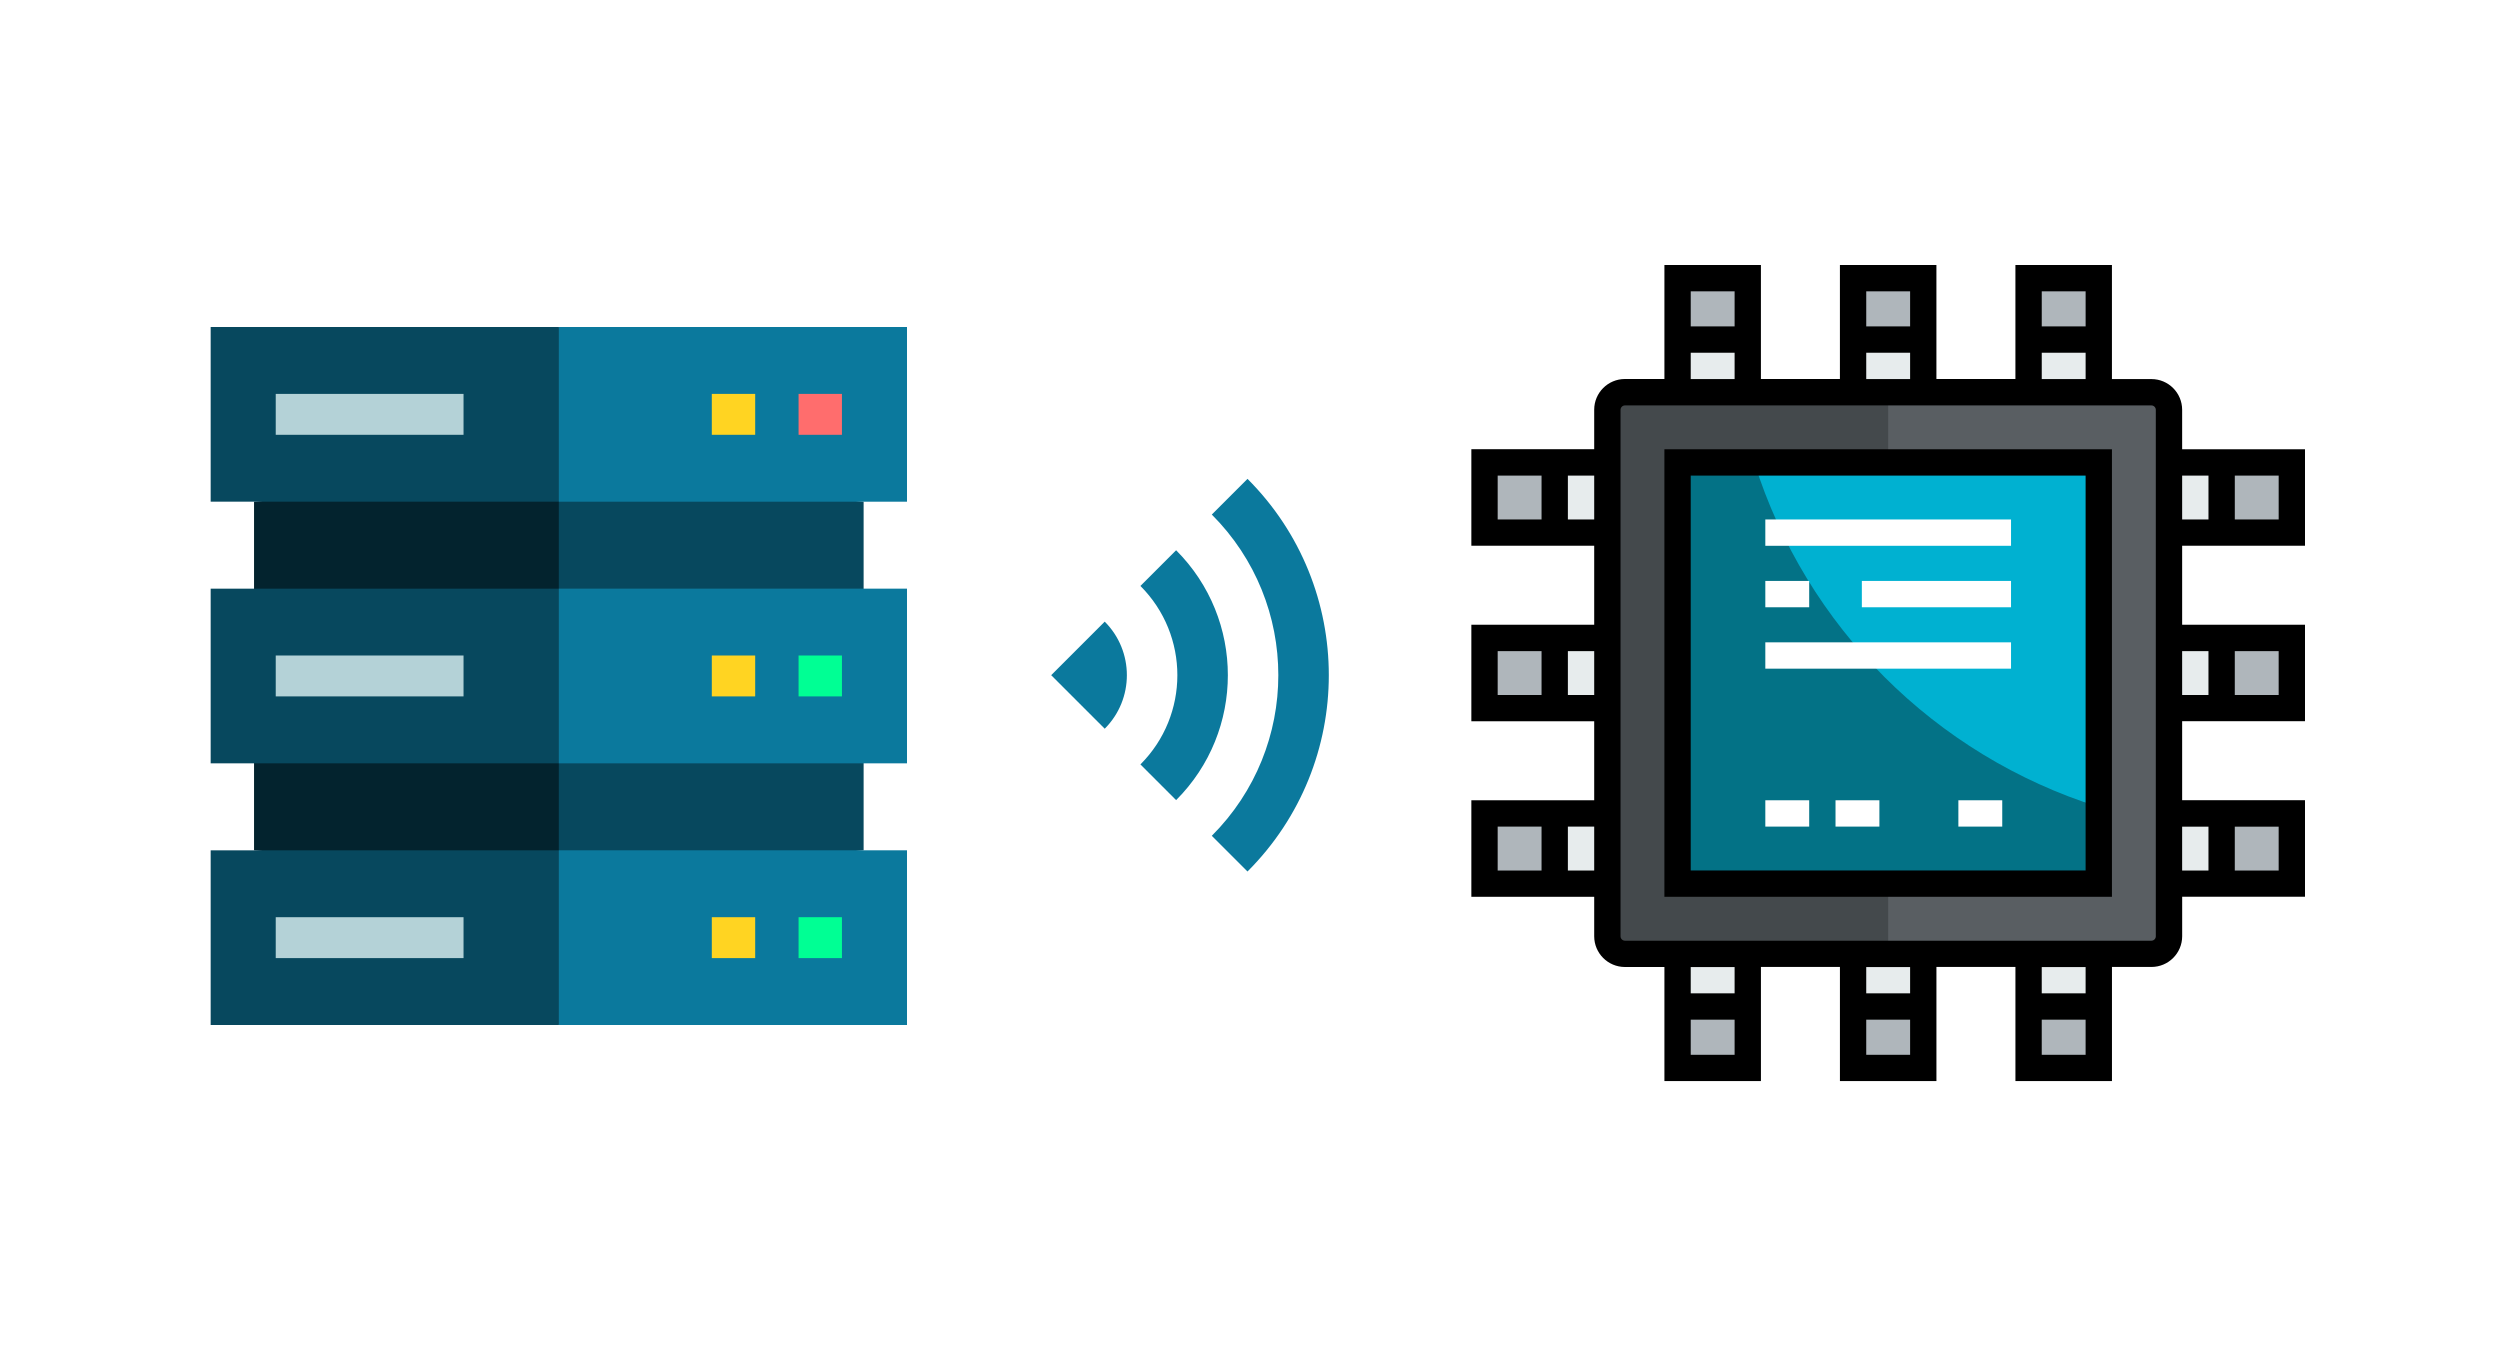
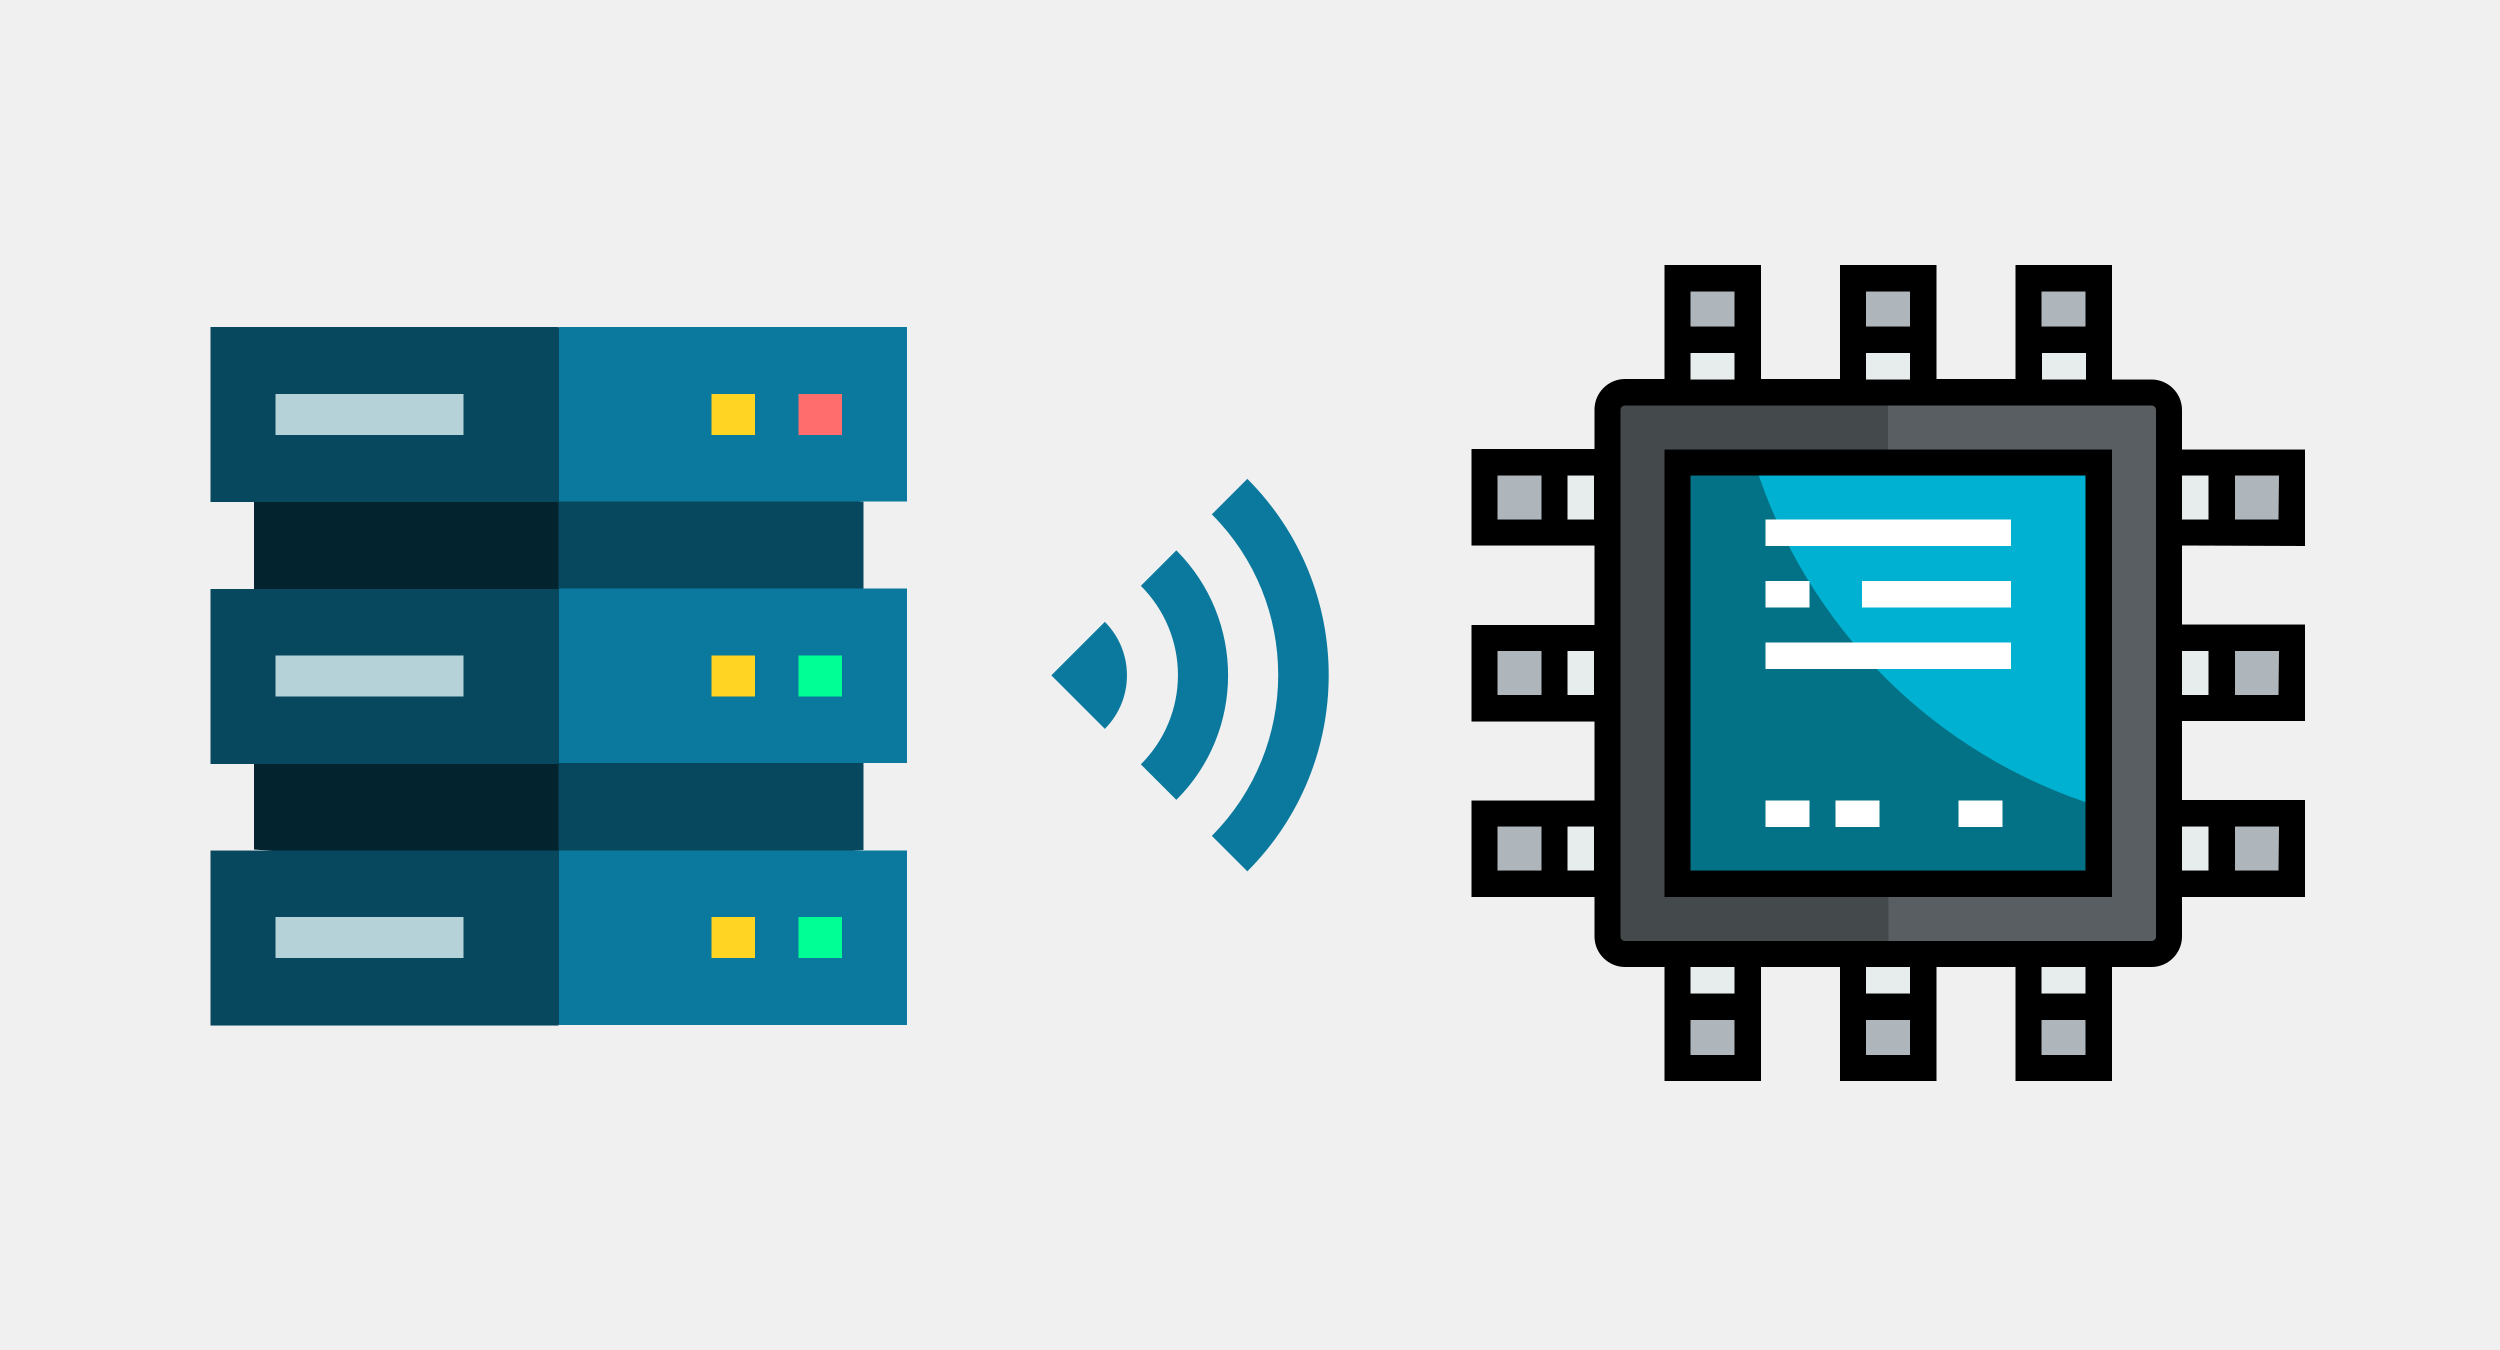
- <svg xmlns="http://www.w3.org/2000/svg" width="500" height="270">
+ <svg xmlns="http://www.w3.org/2000/svg" xmlns:xlink="http://www.w3.org/1999/xlink" viewBox="-5 122 500 270">
  <defs>
-     <clipPath id="A">
-       <path d="M0 0h500v270H0z" />
-     </clipPath>
+     <path id="A" d="M-5 122h500v270H-5z" />
+     <path id="B" d="M163.4 200.8h-8.7v8.2h8.7v-8.2z" />
  </defs>
-   <g clip-path="url(#A)">
-     <path fill="#fff" d="M0 0h500v270H0z" />
-     <g fill="#afb6bb">
-       <path d="M405.717 201.303h14.04v12.285h-14.04zm-35.102 0h14.04v12.285h-14.04zm-35.1 0h14.04v12.285h-14.04zm-38.6-73.703h14.04v14.04h-14.04zm0 35.092h14.04v14.04h-14.04zm147.425 0h14.04v14.04h-14.04zm0-35.092h14.04v14.04h-14.04zm0-35.1h14.04v14.04h-14.04zm-38.6-36.857h14.04v12.285h-14.04zm-35.102 0h14.04v12.285h-14.04zm-35.1 0h14.04v12.285h-14.04zM296.903 92.5h14.04v14.04h-14.04z" />
+   <clipPath id="C">
+     <use xlink:href="#A" />
+   </clipPath>
+   <g clip-path="url(#C)">
+     <path d="M400.7 323.3h14v12.3h-14v-12.3zm-35.1 0h14v12.3h-14v-12.3zm-35.1 0h14v12.3h-14v-12.3zm-38.6-73.7h14v14h-14v-14zm0 35.1h14v14h-14v-14zm147.4 0h14v14h-14v-14zm0-35.1h14v14h-14v-14zm0-35.1h14v14h-14v-14zm-38.6-36.9h14v12.3h-14v-12.3zm-35.1 0h14v12.3h-14v-12.3zm-35.1 0h14v12.3h-14v-12.3zm-38.6 36.9h14v14h-14v-14z" fill="#afb6bb" />
+     <path d="M305.9 214.5h10.5v14h-10.5v-14zm0 35.1h10.5v14h-10.5v-14zm0 35.1h10.5v14h-10.5v-14zm24.6 28.1h14v10.5h-14v-10.5zm35.1 0h14v10.5h-14v-10.5zm35.1 0h14v10.5h-14v-10.5zm28.1-28.1h10.5v14h-10.5v-14zm0-35.1h10.5v14h-10.5v-14zm0-35.1h10.5v14h-10.5v-14zm-28.1-24.6h14v10.5h-14v-10.5zm-35.1 0h14v10.5h-14v-10.5zm-35.1 0h14v10.5h-14v-10.5z" fill="#e7eced" />
+     <path d="M428.8 298.7v10.5c0 1.9-1.6 3.5-3.5 3.5H320c-1.9 0-3.5-1.6-3.5-3.5V204c0-1.9 1.6-3.5 3.5-3.5h105.3c1.9 0 3.5 1.6 3.5 3.5v94.7zm-14 0v-84.2h-84.2v84.2h84.2z" fill="#595e62" />
+     <path d="M330.5 214.5h84.2v84.2h-84.2v-84.2z" fill="#00b1d1" />
+     <path d="M345.9 214.5h-15.3v84.2h84.2v-15.4c-32.9-10.2-58.6-36-68.9-68.8h0z" fill="#037286" />
+     <path d="M330.5 298.7v-84.2h42.1v-14.1H320c-1.9 0-3.5 1.6-3.5 3.5v105.3c0 1.9 1.6 3.5 3.5 3.5h52.7v-14h-42.2z" fill="#44494c" />
+     <path d="M348.1 225.9h49.1v5.3h-49.1v-5.3zm0 24.6h49.1v5.3h-49.1v-5.3zm0-12.3h8.8v5.3h-8.8v-5.3zm0 43.9h8.8v5.3h-8.8v-5.3zm14 0h8.8v5.3h-8.8v-5.3zm24.6 0h8.8v5.3h-8.8v-5.3zm-19.3-43.9h29.8v5.3h-29.8v-5.3z" fill="#fff" />
+     <path d="M327.9 301.4h89.5v-89.5h-89.5v89.5zm5.2-84.3h79v79h-79v-79zM456 231.2v-19.3h-24.6V204c0-3.4-2.8-6.1-6.1-6.1h-7.9V175h-19.3v22.8h-15.8V175H363v22.8h-15.8V175h-19.3v22.8H320c-3.4 0-6.1 2.8-6.1 6.1v7.9h-24.6v19.3h24.6V247h-24.6v19.3h24.6v15.8h-24.6v19.3h24.6v7.9c0 3.4 2.8 6.1 6.1 6.1h7.9v22.8h19.3v-22.8H363v22.8h19.3v-22.8h15.8v22.8h19.3v-22.8h7.9c3.4 0 6.1-2.8 6.1-6.1v-7.9H456V282h-24.6v-15.8H456v-19.3h-24.6v-15.8l24.6.1zm-24.6-14.1h5.3v8.8h-5.3v-8.8zm19.3 8.8H442v-8.8h8.8l-.1 8.8zm-47.3-33.3h8.8v5.3h-8.8v-5.3zm8.7-12.3v7h-8.8v-7h8.8zm-43.9 12.3h8.8v5.3h-8.8v-5.3zm8.8-12.3v7h-8.8v-7h8.8zm-43.9 12.3h8.8v5.3h-8.8v-5.3zm8.8-12.3v7h-8.8v-7h8.8zm-28.1 45.6h-5.3v-8.8h5.3v8.8zm-19.3-8.8h8.8v8.8h-8.8v-8.8zm19.3 43.9h-5.3v-8.8h5.3v8.8zm-19.3-8.8h8.8v8.8h-8.8v-8.8zm19.3 43.9h-5.3v-8.8h5.3v8.8zm-19.3-8.8h8.8v8.8h-8.8v-8.8zm47.4 33.4h-8.8v-5.3h8.8v5.3zm-8.8 12.3v-7h8.8v7h-8.8zm43.9-12.3h-8.8v-5.3h8.8v5.3zm-8.8 12.3v-7h8.8v7h-8.8zm43.9-12.3h-8.8v-5.3h8.8v5.3zm-8.8 12.3v-7h8.8v7h-8.8zm28.1-45.7h5.3v8.8h-5.3v-8.8zm19.3 8.8H442v-8.8h8.8l-.1 8.8zm-19.3-43.9h5.3v8.8h-5.3v-8.8zm19.3 8.8H442v-8.8h8.8l-.1 8.8zm-24.5 48.3c0 .5-.4.9-.9.9H320c-.5 0-.9-.4-.9-.9V204c0-.5.4-.9.9-.9h105.3c.5 0 .9.4.9.9v105.3z" />
+     <path d="M45.8,222.3l66.4-5.5v80.6l-66.4-5.5V222.3z" fill="#03232e" />
+     <g fill="#07485e">
+       <path d="M167.7 222.3V292l-61 5.5v-80.6l61 5.4z" />
+       <path d="M37.1 187.4h69.6l5.4 17.5-5.4 17.5H37.1v-35zm0 87.3v-34.9h69.6l5.4 17.5-5.4 17.5H37.1zm0 52.3v-34.9h69.6l5.4 17.5-5.4 17.5H37.1z" />
    </g>
-     <g fill="#e7eced">
-       <path d="M310.943 92.5h10.53v14.04h-10.53zm0 35.1h10.53v14.04h-10.53zm0 35.1h10.53v14.04h-10.53zm24.57 28.082h14.04v10.53h-14.04zm35.1 0h14.04v10.53h-14.04zm35.1 0h14.04v10.53h-14.04zm28.08-28.082h10.53v14.04h-10.53zm0-35.1h10.53v14.04h-10.53zm0-35.1h10.53v14.04h-10.53zm-28.08-24.572h14.04v10.53h-14.04zm-35.1 0h14.04v10.53h-14.04zm-35.1 0h14.04v10.53h-14.04z" />
-     </g>
-     <path d="M433.797 176.732v10.53a3.52 3.52 0 0 1-3.51 3.51H324.983a3.52 3.52 0 0 1-3.51-3.51V81.96a3.52 3.52 0 0 1 3.51-3.51h105.3a3.52 3.52 0 0 1 3.51 3.51v94.773zm-14.04 0V92.5h-84.242v84.242h84.242z" fill="#595e62" />
-     <path d="M335.514 92.5h84.243v84.243h-84.243z" fill="#00b1d1" />
-     <path d="M350.86 92.5h-15.347v84.247h84.247v-15.352c-32.838-10.338-58.56-36.058-68.9-68.895z" fill="#037286" />
-     <path d="M335.514 176.732V92.5h42.122V78.45h-52.653a3.52 3.52 0 0 0-3.51 3.51v105.3a3.52 3.52 0 0 0 3.51 3.51h52.653v-14.036h-42.122z" fill="#44494c" />
-     <g fill="#fff">
-       <path d="M353.064 103.897h49.142v5.265h-49.142zm0 24.57h49.142v5.265h-49.142zm0-12.285h8.775v5.265h-8.775zm0 43.877h8.775v5.265h-8.775zm14.04 0h8.775v5.265h-8.775zm24.57 0h8.775v5.265h-8.775zm-19.305-43.877h29.836v5.265H372.37z" />
-     </g>
-     <path d="M332.88 179.364h89.508V89.856H332.88zm5.265-84.243h78.977v78.977h-78.977zM461 109.162V89.857h-24.57v-7.9a6.15 6.15 0 0 0-6.143-6.143h-7.9V53h-19.304v22.8h-15.8V53h-19.3v22.8h-15.8V53h-19.3v22.8h-7.9a6.15 6.15 0 0 0-6.143 6.143v7.9h-24.57v19.308h24.57v15.8h-24.57v19.3h24.57v15.8h-24.57v19.306h24.57v7.9a6.15 6.15 0 0 0 6.143 6.143h7.9v22.816h19.303v-22.824h15.8v22.816h19.3v-22.816h15.8v22.816h19.306v-22.816h7.9a6.15 6.15 0 0 0 6.143-6.143v-7.9H461v-19.303h-24.57v-15.8H461v-19.3h-24.57v-15.8H461zm-24.57-14.04h5.265v8.775h-5.265zm19.306 8.775h-8.776v-8.775h8.775zM408.35 70.55h8.775v5.26h-8.775zm8.775-12.285v7.02h-8.775v-7.02zM373.247 70.55h8.775v5.26h-8.775v-5.26zm8.775-12.285v7.02h-8.774v-7.02zM338.146 70.55h8.775v5.26h-8.775zm8.775-12.285v7.02h-8.775v-7.02zm-28.08 45.63h-5.265V95.12h5.265v8.775zm-19.306-8.775h8.775v8.775h-8.775zm19.306 43.876h-5.265v-8.775h5.265v8.775zm-19.306-8.775h8.775v8.775h-8.775zm19.305 43.88h-5.265v-8.775h5.265v8.775zm-19.306-8.775h8.775v8.775h-8.775zm47.387 33.346h-8.776v-5.265h8.775zm-8.775 12.285v-7.02h8.775v7.02zm43.876-12.285h-8.775v-5.265h8.775zm-8.775 12.285v-7.02h8.775v7.02zm43.876-12.285h-8.775v-5.265h8.775zm-8.775 12.285v-7.02h8.775v7.02zm28.08-45.63h5.265v8.775h-5.265zm19.306 8.775h-8.776v-8.775h8.775zm-19.306-43.876h5.265V139h-5.265zM455.734 139h-8.776v-8.775h8.775zm-24.57 48.264a.89.89 0 0 1-.878.878H324.984a.89.89 0 0 1-.878-.878V81.96a.89.89 0 0 1 .878-.878h105.3a.89.89 0 0 1 .878.878v105.3z" />
-     <path d="M50.808 100.34l66.4-5.457v80.636l-66.4-5.457zm0 0" fill="#03232e" />
-     <g fill="#07485e">
-       <path d="M172.724 100.34v69.72l-60.96 5.457V94.883zm0 0" />
-       <path d="M42.133 65.4h69.632l5.445 17.47-5.445 17.47H42.133zm0 87.27v-34.94h69.632l5.445 17.47-5.445 17.47zm0 52.33v-34.94h69.632l5.445 17.47-5.445 17.47zm0 0" />
-     </g>
-     <g fill="#0b799d">
-       <path d="M181.4 65.4h-69.634v34.94H181.4zm0 52.33h-69.634v34.938H181.4zm0 52.33h-69.634V205H181.4zm0 0" />
-     </g>
-     <g fill="#b4d2d7">
-       <path d="M92.707 78.78h-37.56v8.18h37.56zm0 52.32h-37.56v8.18h37.56zm0 52.34h-37.56v8.18h37.56zm0 0" />
-     </g>
-     <path d="M168.387 78.78h-8.674v8.18h8.674zm0 0" fill="#ff6d6d" />
-     <path d="M151.037 78.78h-8.675v8.18h8.675zm0 0" fill="#ffd422" />
-     <path d="M168.387 131.1h-8.674v8.18h8.674zm0 0" fill="#00ff94" />
-     <path d="M151.037 131.1h-8.675v8.18h8.675zm0 0" fill="#ffd422" />
-     <path d="M168.387 183.44h-8.674v8.18h8.674zm0 0" fill="#00ff94" />
-     <path d="M151.037 183.44h-8.675v8.18h8.675zm0 0" fill="#ffd422" />
-     <g transform="matrix(0 1 -1 0 265.766 95.771)" fill="#0b799d">
-       <path d="M28.556 44.82l10.708 10.708L49.972 44.82a15.16 15.16 0 0 0-21.416 0zM14.278 30.542l7.14 7.14c9.86-9.852 25.836-9.852 35.695 0l7.14-7.14c-13.8-13.796-36.172-13.796-49.973 0zM0 16.267l7.14 7.14c17.743-17.74 46.508-17.74 64.25 0l7.14-7.14C56.844-5.418 21.685-5.418 0 16.267z" />
+     <path d="M176.4 187.4h-69.6v34.9h69.6v-34.9zm0 52.3h-69.6v34.9h69.6v-34.9zm0 52.4h-69.6V327h69.6v-34.9z" fill="#0b799d" />
+     <path d="M87.7 200.8H50.1v8.2h37.6v-8.2zm0 52.3H50.1v8.2h37.6v-8.2zm0 52.3H50.1v8.2h37.6v-8.2z" fill="#b4d2d7" />
+     <use xlink:href="#B" fill="#ff6d6d" />
+     <path d="M146 200.8h-8.7v8.2h8.7v-8.2z" fill="#ffd422" />
+     <path d="M163.4 253.1h-8.7v8.2h8.7v-8.2z" fill="#00ff94" />
+     <path d="M146 253.1h-8.7v8.2h8.7v-8.2z" fill="#ffd422" />
+     <path d="M163.4 305.4h-8.7v8.2h8.7v-8.2z" fill="#00ff94" />
+     <path d="M146 305.4h-8.7v8.2h8.7v-8.2z" fill="#ffd422" />
+     <g transform="matrix(0 1 -1 0 265.766 95.771)">
+       <path d="M150.6 49.8l10.7 10.7L172 49.8c-5.9-5.9-15.5-5.9-21.4 0zm-14.3-14.3l7.1 7.1a25.17 25.17 0 0 1 35.7 0l7.1-7.1c-13.7-13.8-36.1-13.8-49.9 0h0zM122 21.3l7.1 7.1c17.7-17.7 46.5-17.7 64.3 0l7.1-7.1C178.8-.4 143.7-.4 122 21.3z" fill="#0b799d" />
    </g>
  </g>
</svg>
